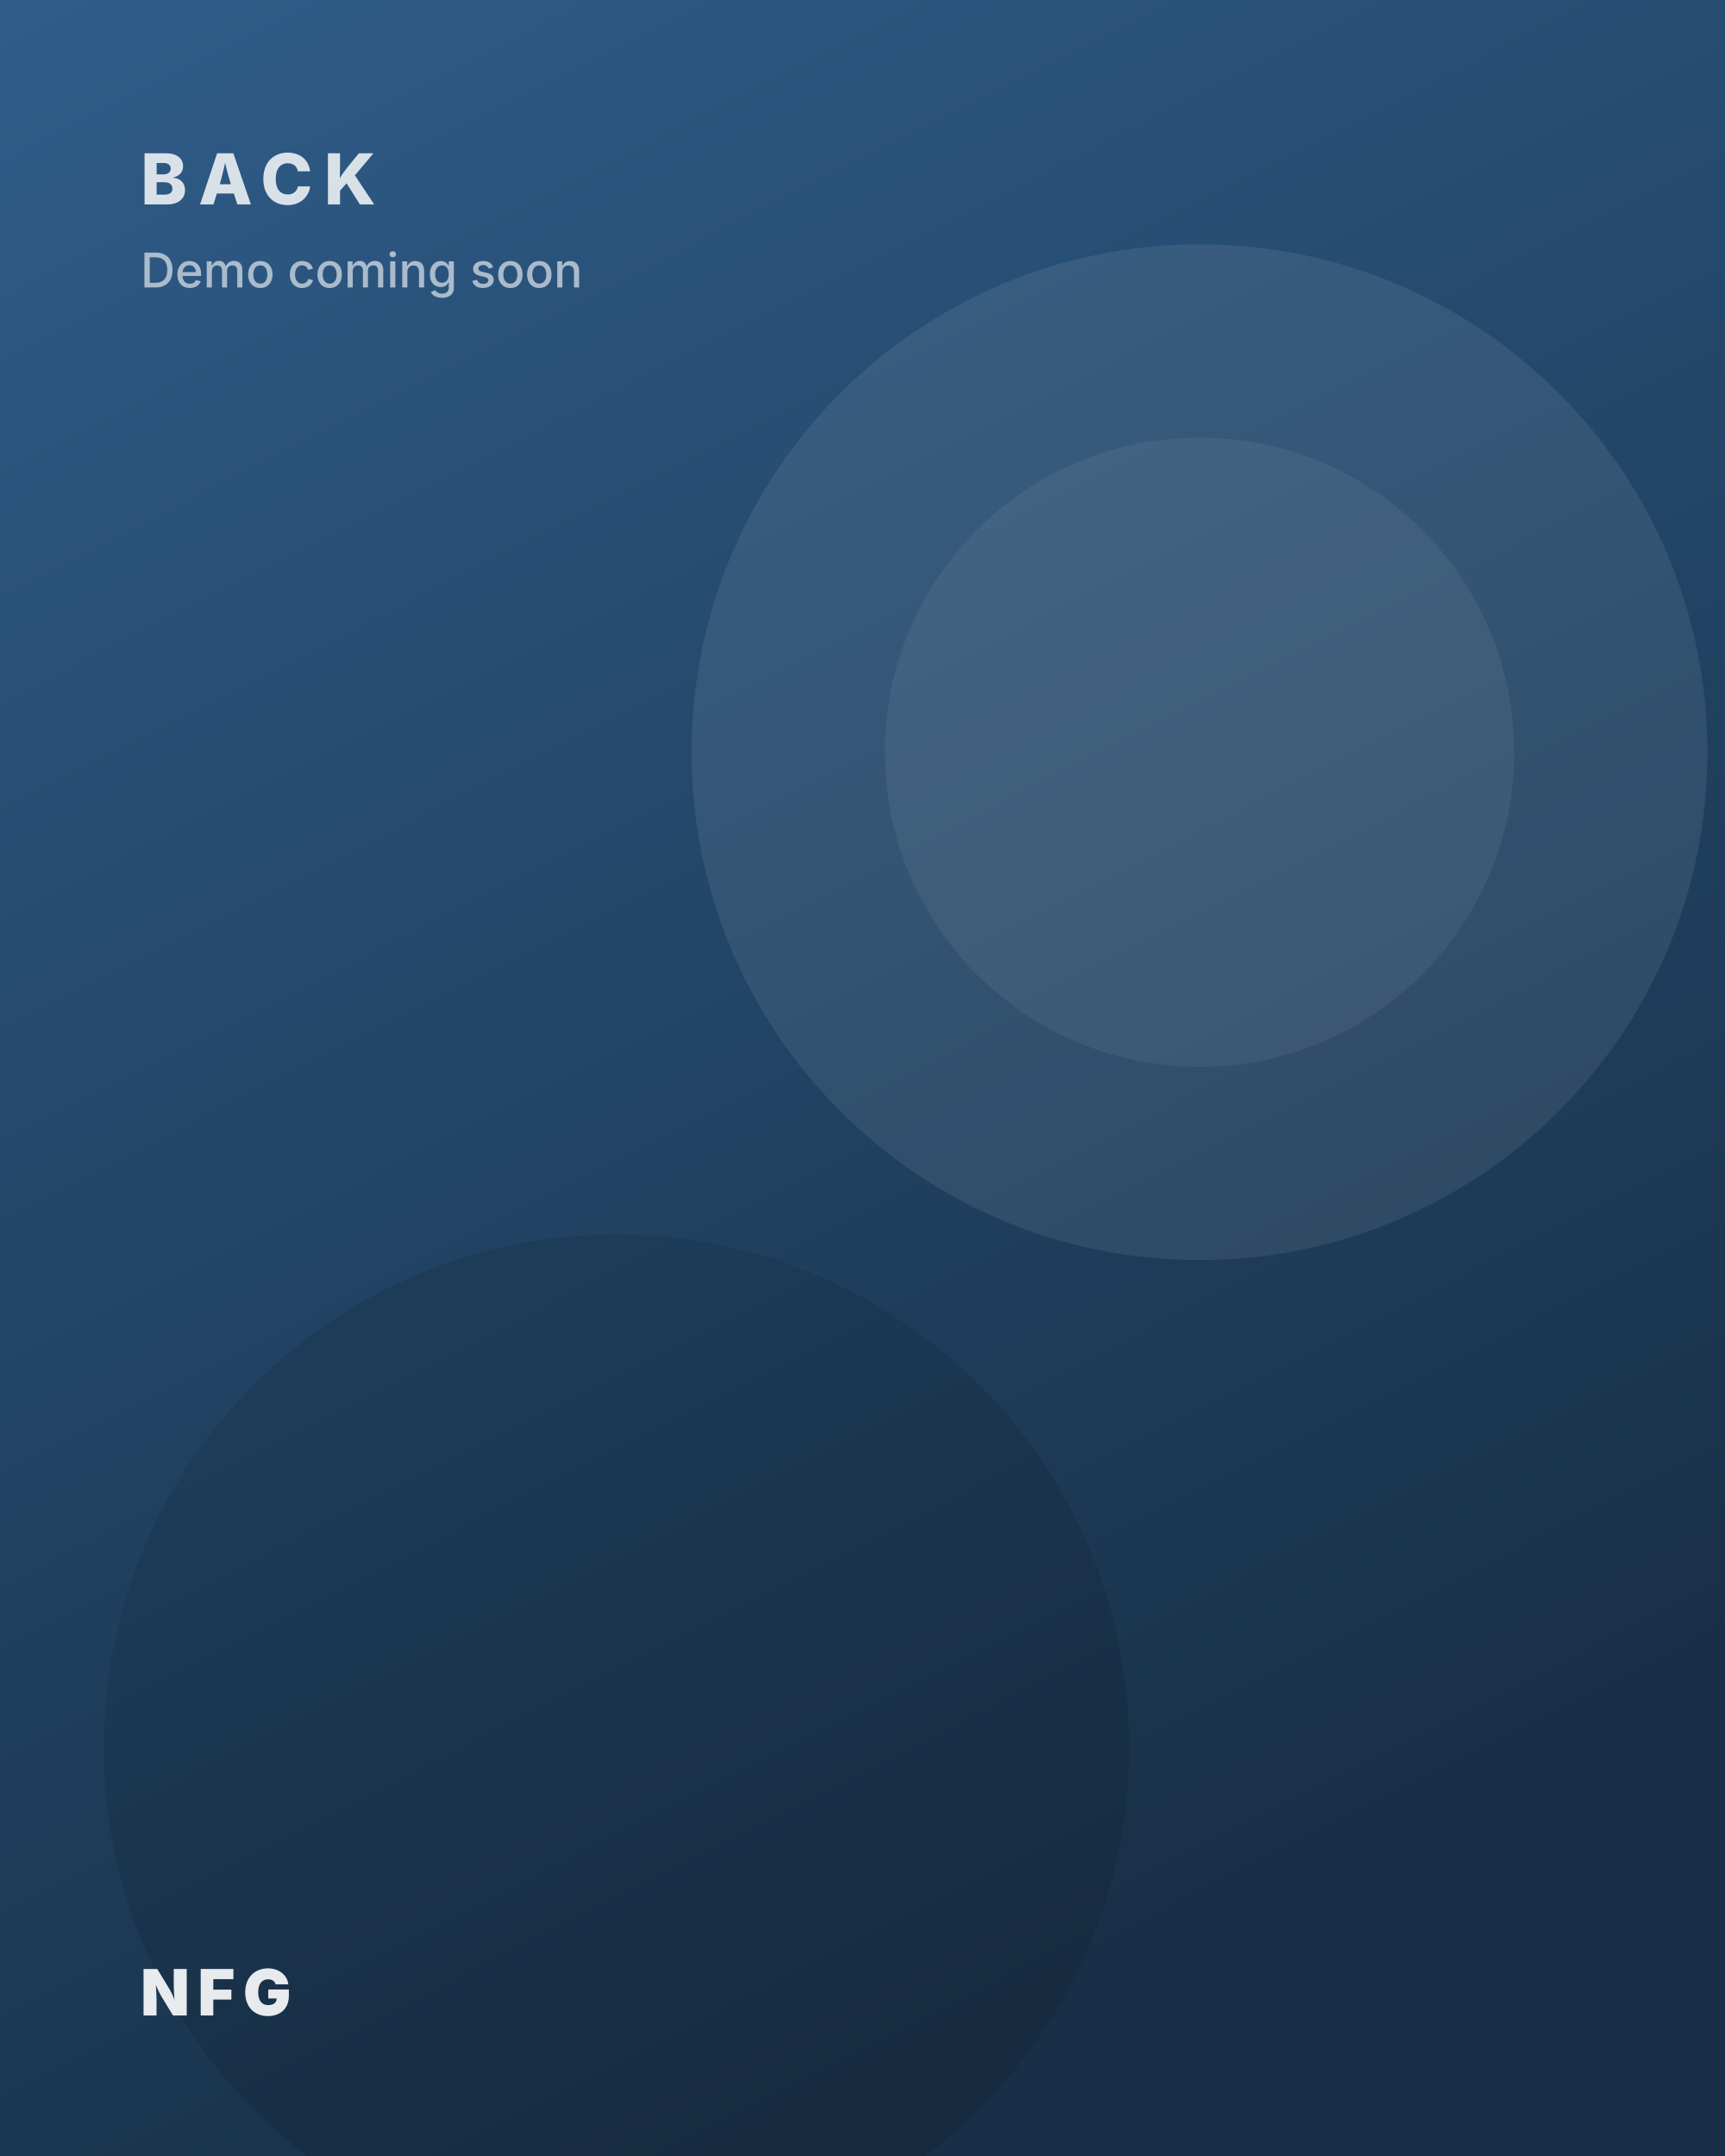
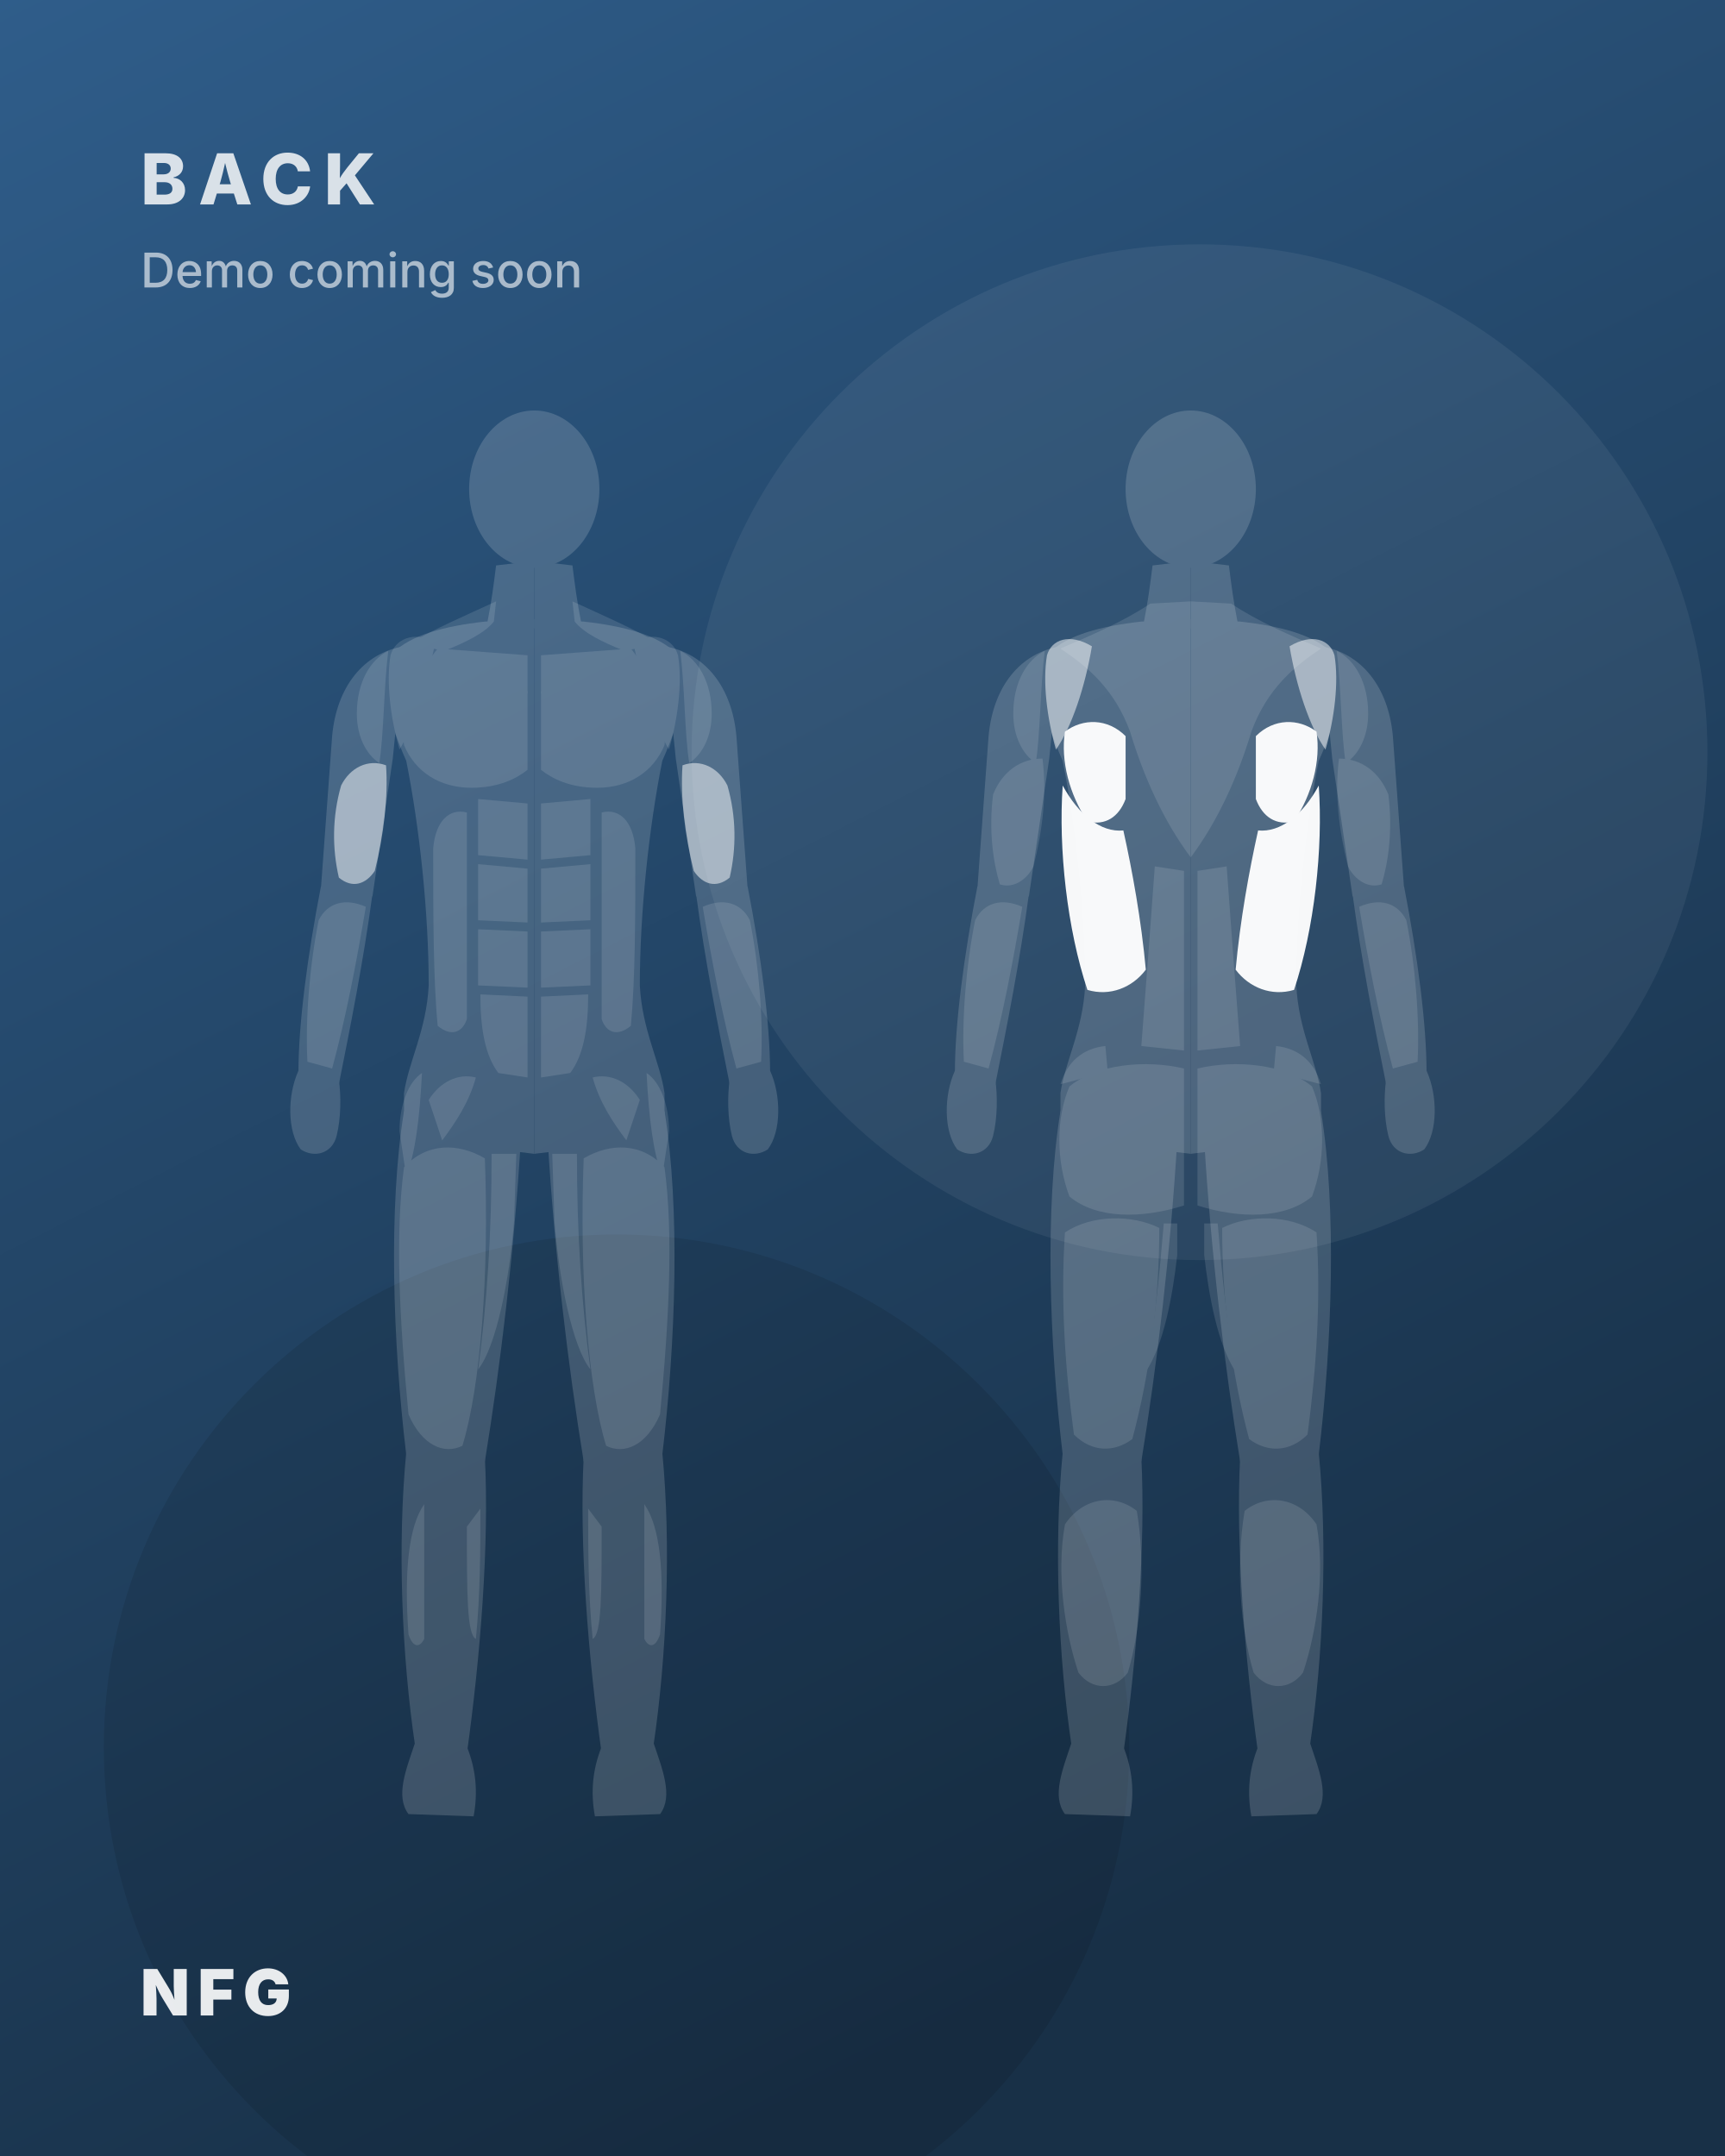
- <svg xmlns="http://www.w3.org/2000/svg" viewBox="0 0 1080 1350" width="1080" height="1350" role="img" aria-label="One-Arm Dumbbell Row (placeholder image)">
+ <svg xmlns="http://www.w3.org/2000/svg" viewBox="0 0 1080 1350" width="1080" height="1350" role="img" aria-label="One-Arm Dumbbell Row: muscles worked (placeholder image)">
  <defs>
    <linearGradient id="bg" x1="0" y1="0" x2="0.4" y2="1">
      <stop offset="0" stop-color="#2F5D8A" />
      <stop offset="1" stop-color="#183047" />
    </linearGradient>
  </defs>
  <rect width="1080" height="1350" fill="url(#bg)" />
-   <circle cx="751" cy="471" r="318" fill="#FFFFFF" fill-opacity="0.08" />
-   <circle cx="751" cy="471" r="197" fill="#FFFFFF" fill-opacity="0.06" />
+   <circle cx="751" cy="471" r="318" fill="#FFFFFF" fill-opacity="0.06" />
  <circle cx="386" cy="1094" r="321" fill="#000000" fill-opacity="0.10" />
+   <g transform="translate(334.5,250.0) scale(1.4062)">
+     <g opacity="0.16">
+       <ellipse cx="0" cy="40" rx="29" ry="35" fill="#FFFFFF" />
+       <path d="M0,72 L17,74 C18,82 19,90 21,100 L0,102 Z" fill="#FFFFFF" />
+       <path d="M0,72 L17,74 C18,82 19,90 21,100 L0,102 Z" fill="#FFFFFF" transform="scale(-1,1)" />
+       <path d="M0,98 L22,99 C40,101 55,105 63,113 C70,121 66,141 57,161 C51,191 47,229 47,261 C48,281 56,295 58,309 L58,322 C40,330 18,334 0,336 Z" fill="#FFFFFF" />
+       <path d="M0,98 L22,99 C40,101 55,105 63,113 C70,121 66,141 57,161 C51,191 47,229 47,261 C48,281 56,295 58,309 L58,322 C40,330 18,334 0,336 Z" fill="#FFFFFF" transform="scale(-1,1)" />
+       <path d="M58,110 C76,113 88,128 90,150 L95,218 C91,227 77,229 72,221 L63,160 Z" fill="#FFFFFF" />
+       <path d="M58,110 C76,113 88,128 90,150 L95,218 C91,227 77,229 72,221 L63,160 Z" fill="#FFFFFF" transform="scale(-1,1)" />
+       <path d="M72,220 L95,217 C101,248 105,278 105,300 L87,305 C82,280 76,250 72,220 Z" fill="#FFFFFF" />
+       <path d="M72,220 L95,217 C101,248 105,278 105,300 L87,305 C82,280 76,250 72,220 Z" fill="#FFFFFF" transform="scale(-1,1)" />
+       <path d="M87,303 L105,299 C110,310 110,326 104,334 C98,338 90,336 88,328 C86,320 86,310 87,303 Z" fill="#FFFFFF" />
+       <path d="M87,303 L105,299 C110,310 110,326 104,334 C98,338 90,336 88,328 C86,320 86,310 87,303 Z" fill="#FFFFFF" transform="scale(-1,1)" />
+       <path d="M6,330 L58,317 C65,360 63,420 57,470 L22,473 C15,430 9,380 6,330 Z" fill="#FFFFFF" />
+       <path d="M6,330 L58,317 C65,360 63,420 57,470 L22,473 C15,430 9,380 6,330 Z" fill="#FFFFFF" transform="scale(-1,1)" />
+       <path d="M22,471 L57,469 C61,510 59,560 53,600 L30,603 C24,560 20,510 22,471 Z" fill="#FFFFFF" />
+       <path d="M22,471 L57,469 C61,510 59,560 53,600 L30,603 C24,560 20,510 22,471 Z" fill="#FFFFFF" transform="scale(-1,1)" />
+       <path d="M30,600 L53,598 C57,610 62,622 56,630 L27,631 C25,620 26,610 30,600 Z" fill="#FFFFFF" />
+       <path d="M30,600 L53,598 C57,610 62,622 56,630 L27,631 C25,620 26,610 30,600 Z" fill="#FFFFFF" transform="scale(-1,1)" />
+     </g>
+     <g opacity="0.12">
+       <path d="M17,90 C30,96 44,102 56,109 L40,112 C30,108 22,104 18,99 Z" fill="#FFFFFF" />
+       <path d="M17,90 C30,96 44,102 56,109 L40,112 C30,108 22,104 18,99 Z" fill="#FFFFFF" transform="scale(-1,1)" />
+       <path d="M44,108 C54,103 62,107 64,114 C66,126 64,142 60,156 C54,146 48,128 44,108 Z" fill="#FFFFFF" />
+       <path d="M44,108 C54,103 62,107 64,114 C66,126 64,142 60,156 C54,146 48,128 44,108 Z" fill="#FFFFFF" transform="scale(-1,1)" />
+       <path d="M65,112 C73,116 79,126 79,140 C79,150 75,158 69,162 C67,150 67,128 65,112 Z" fill="#FFFFFF" />
+       <path d="M65,112 C73,116 79,126 79,140 C79,150 75,158 69,162 C67,150 67,128 65,112 Z" fill="#FFFFFF" transform="scale(-1,1)" />
+       <path d="M3,130 L50,126 C56,136 59,146 58,154 C53,166 42,173 28,173 C16,173 8,169 3,165 Z" fill="#FFFFFF" />
+       <path d="M3,130 L50,126 C56,136 59,146 58,154 C53,166 42,173 28,173 C16,173 8,169 3,165 Z" fill="#FFFFFF" transform="scale(-1,1)" />
+       <path d="M3,114 L43,111 C47,116 50,121 52,127 C36,130 18,131 3,131 Z" fill="#FFFFFF" />
+       <path d="M3,114 L43,111 C47,116 50,121 52,127 C36,130 18,131 3,131 Z" fill="#FFFFFF" transform="scale(-1,1)" />
+       <path d="M75,226 C84,222 92,224 96,232 C100,252 102,276 101,295 L90,298 C84,276 79,250 75,226 Z" fill="#FFFFFF" />
+       <path d="M75,226 C84,222 92,224 96,232 C100,252 102,276 101,295 L90,298 C84,276 79,250 75,226 Z" fill="#FFFFFF" transform="scale(-1,1)" />
+       <path d="M3,180 L25,178 L25,203 L3,205 Z" fill="#FFFFFF" />
+       <path d="M3,180 L25,178 L25,203 L3,205 Z" fill="#FFFFFF" transform="scale(-1,1)" />
+       <path d="M3,209 L25,207 L25,232 L3,233 Z" fill="#FFFFFF" />
+       <path d="M3,209 L25,207 L25,232 L3,233 Z" fill="#FFFFFF" transform="scale(-1,1)" />
+       <path d="M3,237 L25,236 L25,261 L3,262 Z" fill="#FFFFFF" />
+       <path d="M3,237 L25,236 L25,261 L3,262 Z" fill="#FFFFFF" transform="scale(-1,1)" />
+       <path d="M3,266 L24,265 C24,280 22,292 16,300 L3,302 Z" fill="#FFFFFF" />
+       <path d="M3,266 L24,265 C24,280 22,292 16,300 L3,302 Z" fill="#FFFFFF" transform="scale(-1,1)" />
+       <path d="M30,184 C38,182 44,188 45,200 C45,230 45,258 43,279 C37,284 32,282 30,276 C30,246 30,214 30,184 Z" fill="#FFFFFF" />
+       <path d="M30,184 C38,182 44,188 45,200 C45,230 45,258 43,279 C37,284 32,282 30,276 C30,246 30,214 30,184 Z" fill="#FFFFFF" transform="scale(-1,1)" />
+       <path d="M26,302 C34,300 42,304 47,312 L41,330 C35,322 29,313 26,302 Z" fill="#FFFFFF" />
+       <path d="M26,302 C34,300 42,304 47,312 L41,330 C35,322 29,313 26,302 Z" fill="#FFFFFF" transform="scale(-1,1)" />
+       <path d="M50,300 C56,304 60,314 60,326 L57,346 C53,336 51,320 50,300 Z" fill="#FFFFFF" />
+       <path d="M50,300 C56,304 60,314 60,326 L57,346 C53,336 51,320 50,300 Z" fill="#FFFFFF" transform="scale(-1,1)" />
+       <path d="M22,338 C34,331 48,331 58,342 C62,372 60,410 56,452 C50,466 40,470 32,466 C24,440 20,390 22,338 Z" fill="#FFFFFF" />
+       <path d="M22,338 C34,331 48,331 58,342 C62,372 60,410 56,452 C50,466 40,470 32,466 C24,440 20,390 22,338 Z" fill="#FFFFFF" transform="scale(-1,1)" />
+       <path d="M8,336 L19,336 C19,372 21,402 25,432 C17,422 11,392 9,366 Z" fill="#FFFFFF" />
+       <path d="M8,336 L19,336 C19,372 21,402 25,432 C17,422 11,392 9,366 Z" fill="#FFFFFF" transform="scale(-1,1)" />
+       <path d="M49,492 C56,502 58,522 56,550 C54,556 51,556 49,552 C49,530 49,512 49,492 Z" fill="#FFFFFF" />
+       <path d="M49,492 C56,502 58,522 56,550 C54,556 51,556 49,552 C49,530 49,512 49,492 Z" fill="#FFFFFF" transform="scale(-1,1)" />
+       <path d="M24,494 C24,512 24,532 26,552 C30,550 30,532 30,502 Z" fill="#FFFFFF" />
+       <path d="M24,494 C24,512 24,532 26,552 C30,550 30,532 30,502 Z" fill="#FFFFFF" transform="scale(-1,1)" />
+     </g>
+     <g opacity="0.5">
+       <path d="M66,163 C74,160 82,164 86,172 C90,186 90,200 87,213 C81,218 75,216 71,210 C67,194 65,177 66,163 Z" fill="#FFFFFF" />
+       <path d="M66,163 C74,160 82,164 86,172 C90,186 90,200 87,213 C81,218 75,216 71,210 C67,194 65,177 66,163 Z" fill="#FFFFFF" transform="scale(-1,1)" />
+     </g>
+   </g>
+   <g transform="translate(745.5,250.0) scale(1.4062)">
+     <g opacity="0.16">
+       <ellipse cx="0" cy="40" rx="29" ry="35" fill="#FFFFFF" />
+       <path d="M0,72 L17,74 C18,82 19,90 21,100 L0,102 Z" fill="#FFFFFF" />
+       <path d="M0,72 L17,74 C18,82 19,90 21,100 L0,102 Z" fill="#FFFFFF" transform="scale(-1,1)" />
+       <path d="M0,98 L22,99 C40,101 55,105 63,113 C70,121 66,141 57,161 C51,191 47,229 47,261 C48,281 56,295 58,309 L58,322 C40,330 18,334 0,336 Z" fill="#FFFFFF" />
+       <path d="M0,98 L22,99 C40,101 55,105 63,113 C70,121 66,141 57,161 C51,191 47,229 47,261 C48,281 56,295 58,309 L58,322 C40,330 18,334 0,336 Z" fill="#FFFFFF" transform="scale(-1,1)" />
+       <path d="M58,110 C76,113 88,128 90,150 L95,218 C91,227 77,229 72,221 L63,160 Z" fill="#FFFFFF" />
+       <path d="M58,110 C76,113 88,128 90,150 L95,218 C91,227 77,229 72,221 L63,160 Z" fill="#FFFFFF" transform="scale(-1,1)" />
+       <path d="M72,220 L95,217 C101,248 105,278 105,300 L87,305 C82,280 76,250 72,220 Z" fill="#FFFFFF" />
+       <path d="M72,220 L95,217 C101,248 105,278 105,300 L87,305 C82,280 76,250 72,220 Z" fill="#FFFFFF" transform="scale(-1,1)" />
+       <path d="M87,303 L105,299 C110,310 110,326 104,334 C98,338 90,336 88,328 C86,320 86,310 87,303 Z" fill="#FFFFFF" />
+       <path d="M87,303 L105,299 C110,310 110,326 104,334 C98,338 90,336 88,328 C86,320 86,310 87,303 Z" fill="#FFFFFF" transform="scale(-1,1)" />
+       <path d="M6,330 L58,317 C65,360 63,420 57,470 L22,473 C15,430 9,380 6,330 Z" fill="#FFFFFF" />
+       <path d="M6,330 L58,317 C65,360 63,420 57,470 L22,473 C15,430 9,380 6,330 Z" fill="#FFFFFF" transform="scale(-1,1)" />
+       <path d="M22,471 L57,469 C61,510 59,560 53,600 L30,603 C24,560 20,510 22,471 Z" fill="#FFFFFF" />
+       <path d="M22,471 L57,469 C61,510 59,560 53,600 L30,603 C24,560 20,510 22,471 Z" fill="#FFFFFF" transform="scale(-1,1)" />
+       <path d="M30,600 L53,598 C57,610 62,622 56,630 L27,631 C25,620 26,610 30,600 Z" fill="#FFFFFF" />
+       <path d="M30,600 L53,598 C57,610 62,622 56,630 L27,631 C25,620 26,610 30,600 Z" fill="#FFFFFF" transform="scale(-1,1)" />
+     </g>
+     <g opacity="0.12">
+       <path d="M0,90 L18,91 C30,99 44,105 58,111 C46,119 34,129 27,148 C21,168 12,188 0,204 Z" fill="#FFFFFF" />
+       <path d="M0,90 L18,91 C30,99 44,105 58,111 C46,119 34,129 27,148 C21,168 12,188 0,204 Z" fill="#FFFFFF" transform="scale(-1,1)" />
+       <path d="M65,112 C73,116 79,126 79,140 C79,150 75,158 69,162 C67,150 67,128 65,112 Z" fill="#FFFFFF" />
+       <path d="M65,112 C73,116 79,126 79,140 C79,150 75,158 69,162 C67,150 67,128 65,112 Z" fill="#FFFFFF" transform="scale(-1,1)" />
+       <path d="M3,210 L16,208 C18,236 20,262 22,288 L3,290 Z" fill="#FFFFFF" />
+       <path d="M3,210 L16,208 C18,236 20,262 22,288 L3,290 Z" fill="#FFFFFF" transform="scale(-1,1)" />
+       <path d="M66,160 C76,160 84,166 88,176 C90,192 88,206 85,216 C79,218 73,214 70,208 C66,192 64,176 66,160 Z" fill="#FFFFFF" />
+       <path d="M66,160 C76,160 84,166 88,176 C90,192 88,206 85,216 C79,218 73,214 70,208 C66,192 64,176 66,160 Z" fill="#FFFFFF" transform="scale(-1,1)" />
+       <path d="M75,226 C84,222 92,224 96,232 C100,252 102,276 101,295 L90,298 C84,276 79,250 75,226 Z" fill="#FFFFFF" />
+       <path d="M75,226 C84,222 92,224 96,232 C100,252 102,276 101,295 L90,298 C84,276 79,250 75,226 Z" fill="#FFFFFF" transform="scale(-1,1)" />
+       <path d="M38,288 C48,289 55,295 58,305 C50,303 43,301 37,299 Z" fill="#FFFFFF" />
+       <path d="M38,288 C48,289 55,295 58,305 C50,303 43,301 37,299 Z" fill="#FFFFFF" transform="scale(-1,1)" />
+       <path d="M3,298 C20,294 42,296 54,306 C60,320 60,339 54,355 C42,365 22,365 3,359 Z" fill="#FFFFFF" />
+       <path d="M3,298 C20,294 42,296 54,306 C60,320 60,339 54,355 C42,365 22,365 3,359 Z" fill="#FFFFFF" transform="scale(-1,1)" />
+       <path d="M14,369 C26,363 44,363 56,371 C58,401 56,431 52,461 C44,469 34,469 26,463 C18,433 14,401 14,369 Z" fill="#FFFFFF" />
+       <path d="M14,369 C26,363 44,363 56,371 C58,401 56,431 52,461 C44,469 34,469 26,463 C18,433 14,401 14,369 Z" fill="#FFFFFF" transform="scale(-1,1)" />
+       <path d="M6,367 L12,367 C14,391 16,411 20,433 C12,421 8,399 6,381 Z" fill="#FFFFFF" />
+       <path d="M6,367 L12,367 C14,391 16,411 20,433 C12,421 8,399 6,381 Z" fill="#FFFFFF" transform="scale(-1,1)" />
+       <path d="M24,495 C34,487 48,489 56,501 C60,523 56,549 50,567 C44,575 34,575 28,567 C22,547 20,519 24,495 Z" fill="#FFFFFF" />
+       <path d="M24,495 C34,487 48,489 56,501 C60,523 56,549 50,567 C44,575 34,575 28,567 C22,547 20,519 24,495 Z" fill="#FFFFFF" transform="scale(-1,1)" />
+     </g>
+     <g opacity="0.5">
+       <path d="M44,110 C54,104 62,107 64,114 C66,126 64,142 60,156 C53,146 47,128 44,110 Z" fill="#FFFFFF" />
+       <path d="M44,110 C54,104 62,107 64,114 C66,126 64,142 60,156 C53,146 47,128 44,110 Z" fill="#FFFFFF" transform="scale(-1,1)" />
+     </g>
+     <g opacity="0.96">
+       <path d="M29,150 C37,142 48,142 56,148 C58,161 54,176 46,188 C38,190 32,186 29,178 Z" fill="#FFFFFF" />
+       <path d="M29,150 C37,142 48,142 56,148 C58,161 54,176 46,188 C38,190 32,186 29,178 Z" fill="#FFFFFF" transform="scale(-1,1)" />
+       <path d="M30,192 C40,193 50,185 57,172 C59,200 55,236 46,263 C36,266 26,262 20,254 C22,232 26,210 30,192 Z" fill="#FFFFFF" />
+       <path d="M30,192 C40,193 50,185 57,172 C59,200 55,236 46,263 C36,266 26,262 20,254 C22,232 26,210 30,192 Z" fill="#FFFFFF" transform="scale(-1,1)" />
+     </g>
+   </g>
  <text x="88" y="128" fill="#FFFFFF" fill-opacity="0.82" font-family="Inter, 'Helvetica Neue', Helvetica, Arial, sans-serif" font-size="44" font-weight="800" letter-spacing="7">BACK</text>
  <text x="88" y="180" fill="#FFFFFF" fill-opacity="0.6" font-family="Inter, 'Helvetica Neue', Helvetica, Arial, sans-serif" font-size="30" font-weight="500">Demo coming soon</text>
  <text x="88" y="1262" fill="#FFFFFF" fill-opacity="0.9" font-family="Inter, 'Helvetica Neue', Helvetica, Arial, sans-serif" font-size="40" font-weight="900" letter-spacing="5">NFG</text>
</svg>
